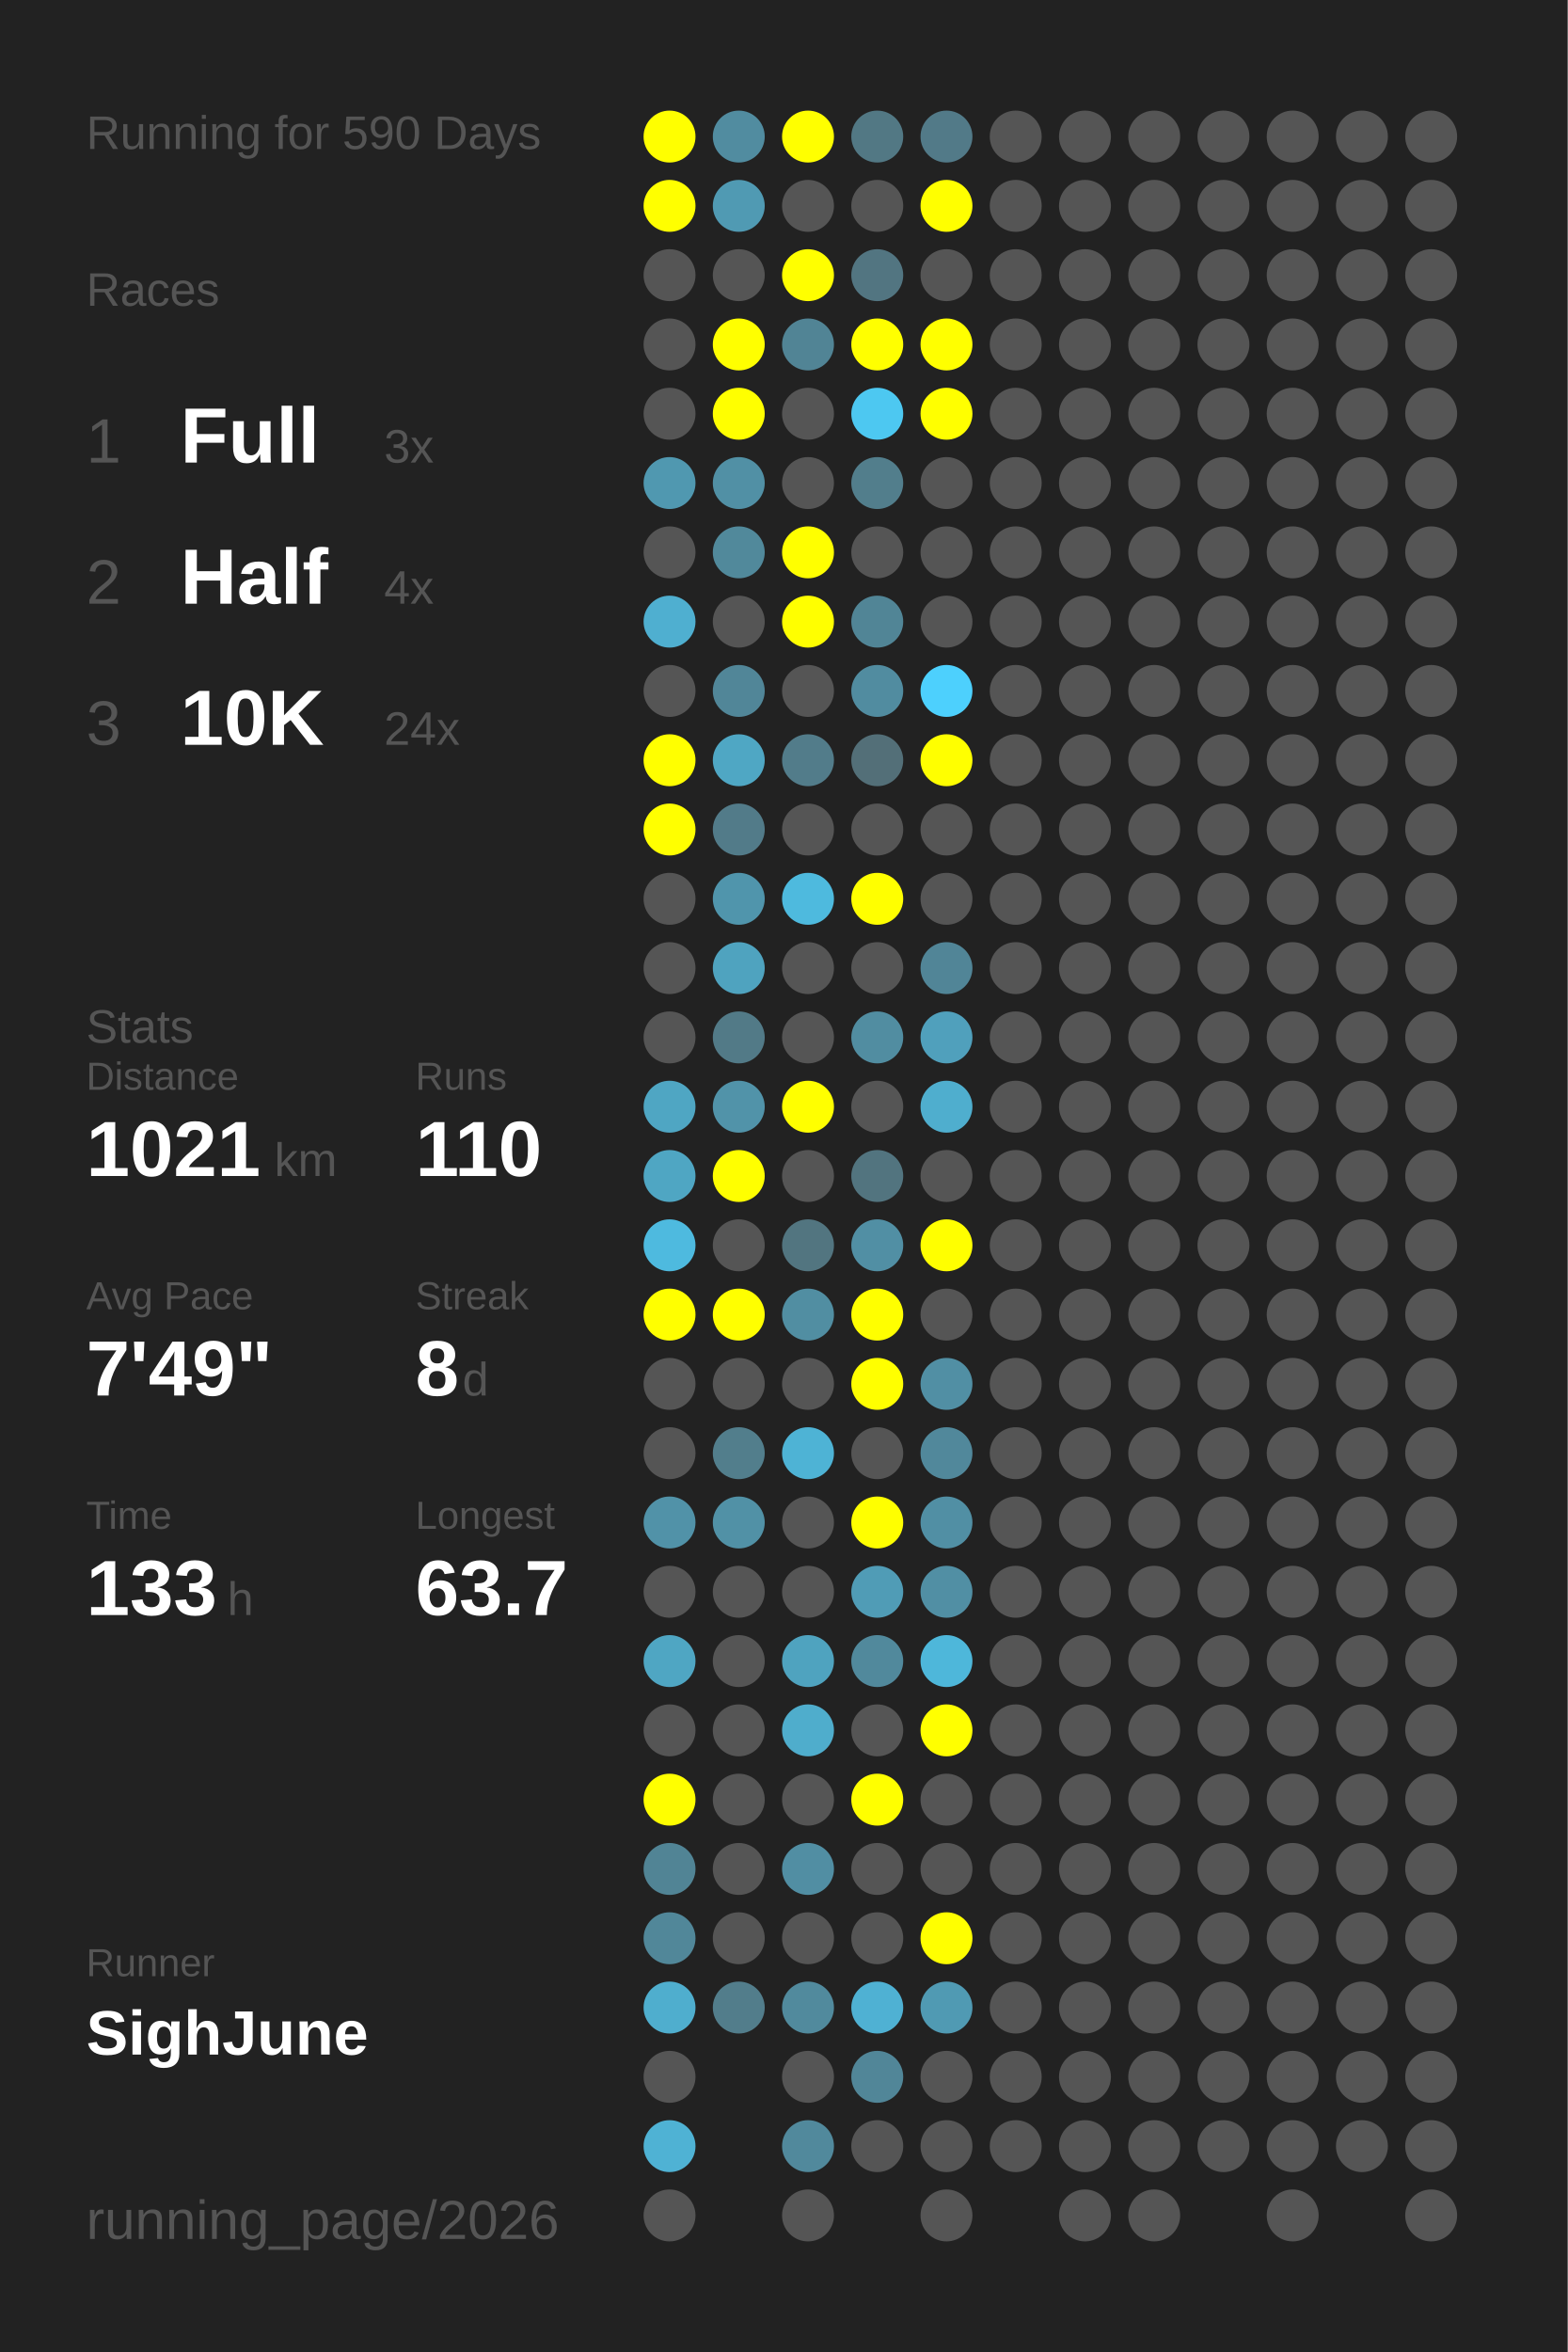
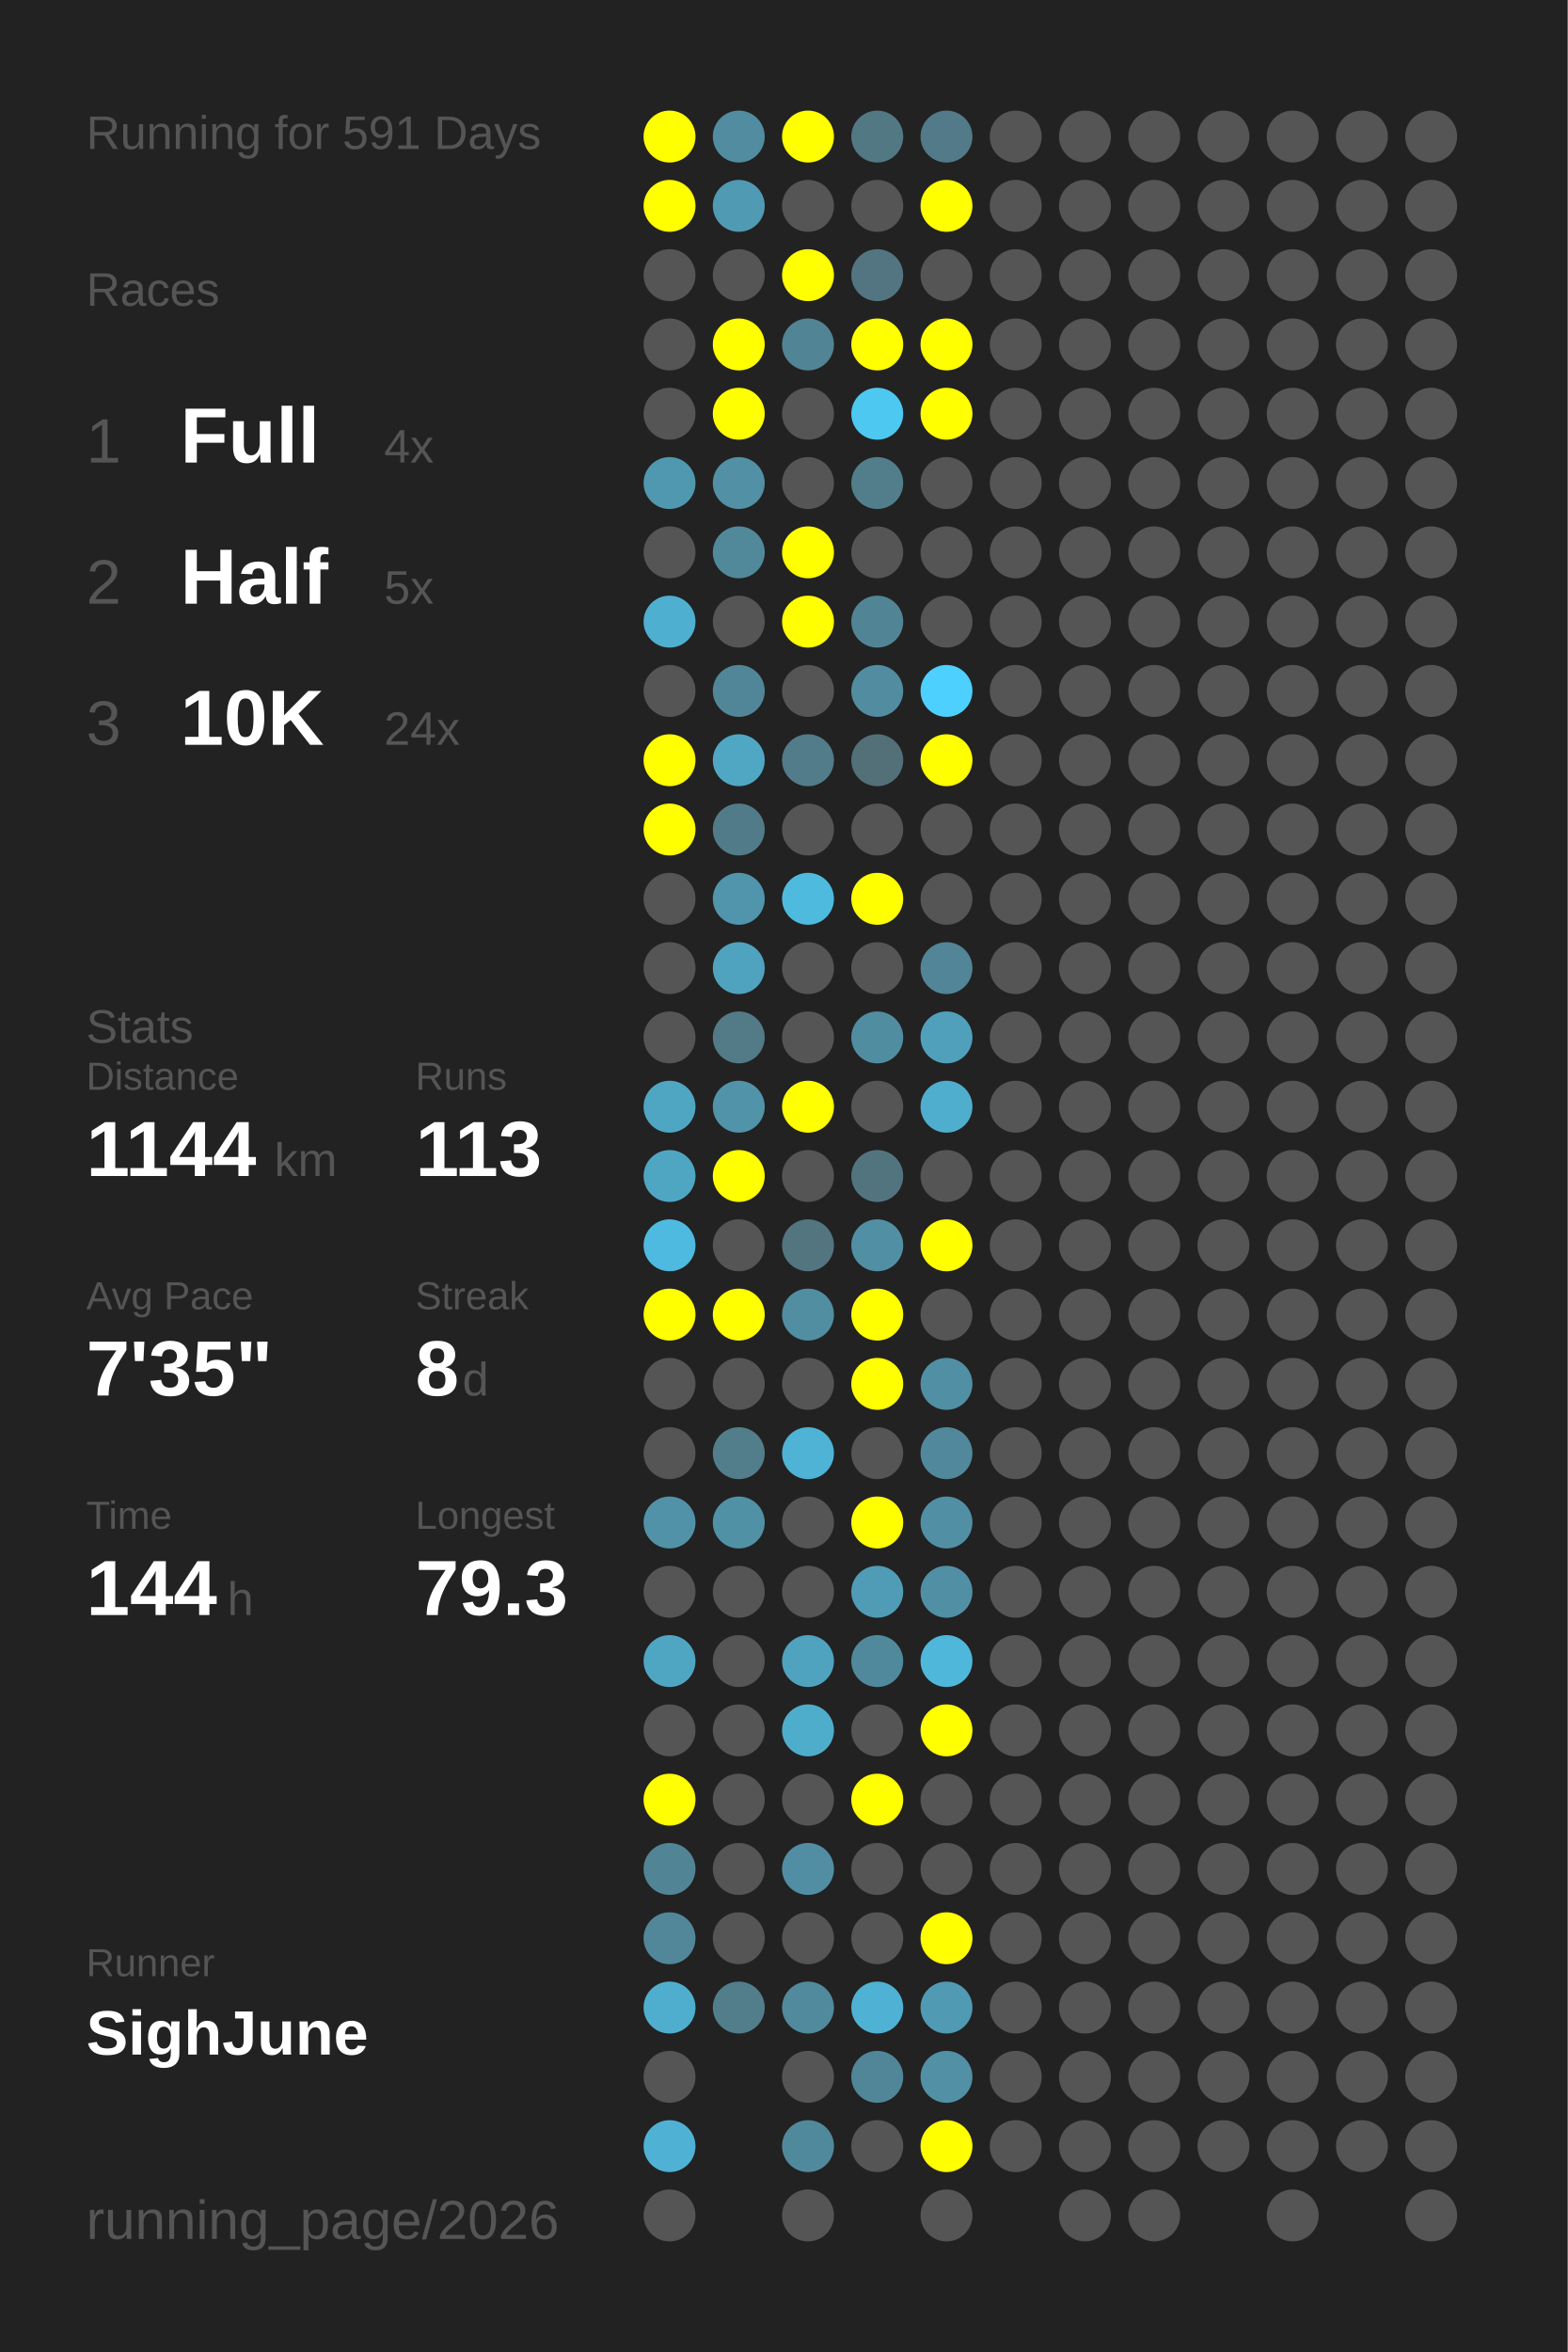
<svg xmlns="http://www.w3.org/2000/svg" baseProfile="full" height="300mm" version="1.1" viewBox="0,0,200,300" width="200mm">
  <defs />
  <rect fill="#222222" height="300" width="200" x="0" y="0" />
-   <text fill="#555555" style="font-size:6px; font-family:Arial;" x="11" y="19">Running for 590 Days</text>
+   <text fill="#555555" style="font-size:6px; font-family:Arial;" x="11" y="19">Running for 591 Days</text>
  <text fill="#555555" style="font-size:6px; font-family:Arial;" x="11" y="39">Races</text>
  <text fill="#555555" style="font-size:8px; font-family:Arial;" x="11" y="59">1</text>
  <text fill="#FFFFFF" style="font-size:10px; font-family:Arial; font-weight:bold;" x="23" y="59">Full</text>
-   <text fill="#555555" style="font-size:6px; font-family:Arial;" x="49" y="59">3x</text>
+   <text fill="#555555" style="font-size:6px; font-family:Arial;" x="49" y="59">4x</text>
  <text fill="#555555" style="font-size:8px; font-family:Arial;" x="11" y="77">2</text>
  <text fill="#FFFFFF" style="font-size:10px; font-family:Arial; font-weight:bold;" x="23" y="77">Half</text>
-   <text fill="#555555" style="font-size:6px; font-family:Arial;" x="49" y="77">4x</text>
+   <text fill="#555555" style="font-size:6px; font-family:Arial;" x="49" y="77">5x</text>
  <text fill="#555555" style="font-size:8px; font-family:Arial;" x="11" y="95">3</text>
  <text fill="#FFFFFF" style="font-size:10px; font-family:Arial; font-weight:bold;" x="23" y="95">10K</text>
  <text fill="#555555" style="font-size:6px; font-family:Arial;" x="49" y="95">24x</text>
  <text fill="#555555" style="font-size:6px; font-family:Arial;" x="11" y="133">Stats</text>
  <text fill="#555555" style="font-size:5px; font-family:Arial;" x="11" y="139">Distance</text>
-   <text fill="#FFFFFF" style="font-size:10px; font-family:Arial; font-weight:bold;" x="11" y="150">1021</text>
+   <text fill="#FFFFFF" style="font-size:10px; font-family:Arial; font-weight:bold;" x="11" y="150">1144</text>
  <text fill="#555555" style="font-size:6px; font-family:Arial;" x="35" y="150">km</text>
  <text fill="#555555" style="font-size:5px; font-family:Arial;" x="53" y="139">Runs</text>
-   <text fill="#FFFFFF" style="font-size:10px; font-family:Arial; font-weight:bold;" x="53" y="150">110</text>
+   <text fill="#FFFFFF" style="font-size:10px; font-family:Arial; font-weight:bold;" x="53" y="150">113</text>
  <text fill="#555555" style="font-size:5px; font-family:Arial;" x="11" y="167">Avg Pace</text>
-   <text fill="#FFFFFF" style="font-size:10px; font-family:Arial; font-weight:bold;" x="11" y="178">7'49"</text>
+   <text fill="#FFFFFF" style="font-size:10px; font-family:Arial; font-weight:bold;" x="11" y="178">7'35"</text>
  <text fill="#555555" style="font-size:5px; font-family:Arial;" x="53" y="167">Streak</text>
  <text fill="#FFFFFF" style="font-size:10px; font-family:Arial; font-weight:bold;" x="53" y="178">8</text>
  <text fill="#555555" style="font-size:6px; font-family:Arial;" x="59" y="178">d</text>
  <text fill="#555555" style="font-size:5px; font-family:Arial;" x="11" y="195">Time</text>
-   <text fill="#FFFFFF" style="font-size:10px; font-family:Arial; font-weight:bold;" x="11" y="206">133</text>
+   <text fill="#FFFFFF" style="font-size:10px; font-family:Arial; font-weight:bold;" x="11" y="206">144</text>
  <text fill="#555555" style="font-size:6px; font-family:Arial;" x="29" y="206">h</text>
  <text fill="#555555" style="font-size:5px; font-family:Arial;" x="53" y="195">Longest</text>
-   <text fill="#FFFFFF" style="font-size:10px; font-family:Arial; font-weight:bold;" x="53" y="206">63.7</text>
+   <text fill="#FFFFFF" style="font-size:10px; font-family:Arial; font-weight:bold;" x="53" y="206">79.3</text>
  <text fill="#555555" style="font-size:5px; font-family:Arial;" x="11" y="252.065">Runner</text>
  <text fill="#FFFFFF" style="font-size:8px; font-family:Arial; font-weight:bold;" x="11" y="262.065">SighJune</text>
  <text fill="#555555" style="font-size:7px; font-family:Arial;" x="11" y="285.581">running_page/2026</text>
  <circle cx="85.417" cy="17.419" fill="#FFFF00" r="3.312" />
  <circle cx="85.417" cy="26.258" fill="#FFFF00" r="3.312" />
  <circle cx="85.417" cy="35.097" fill="#555555" r="3.312" />
  <circle cx="85.417" cy="43.935" fill="#555555" r="3.312" />
  <circle cx="85.417" cy="52.774" fill="#555555" r="3.312" />
  <circle cx="85.417" cy="61.613" fill="#5098b0" r="3.312" />
  <circle cx="85.417" cy="70.452" fill="#555555" r="3.312" />
  <circle cx="85.417" cy="79.29" fill="#4fafd0" r="3.312" />
  <circle cx="85.417" cy="88.129" fill="#555555" r="3.312" />
  <circle cx="85.417" cy="96.968" fill="#FFFF00" r="3.312" />
  <circle cx="85.417" cy="105.806" fill="#FFFF00" r="3.312" />
  <circle cx="85.417" cy="114.645" fill="#555555" r="3.312" />
  <circle cx="85.417" cy="123.484" fill="#555555" r="3.312" />
  <circle cx="85.417" cy="132.323" fill="#555555" r="3.312" />
  <circle cx="85.417" cy="141.161" fill="#4fa6c3" r="3.312" />
  <circle cx="85.417" cy="150" fill="#4fa6c3" r="3.312" />
  <circle cx="85.417" cy="158.839" fill="#4ebadf" r="3.312" />
  <circle cx="85.417" cy="167.677" fill="#FFFF00" r="3.312" />
  <circle cx="85.417" cy="176.516" fill="#555555" r="3.312" />
  <circle cx="85.417" cy="185.355" fill="#555555" r="3.312" />
  <circle cx="85.417" cy="194.194" fill="#5192a8" r="3.312" />
  <circle cx="85.417" cy="203.032" fill="#555555" r="3.312" />
  <circle cx="85.417" cy="211.871" fill="#4fa6c3" r="3.312" />
  <circle cx="85.417" cy="220.71" fill="#555555" r="3.312" />
  <circle cx="85.417" cy="229.548" fill="#FFFF00" r="3.312" />
  <circle cx="85.417" cy="238.387" fill="#518495" r="3.312" />
  <circle cx="85.417" cy="247.226" fill="#518799" r="3.312" />
  <circle cx="85.417" cy="256.065" fill="#4faece" r="3.312" />
  <circle cx="85.417" cy="264.903" fill="#555555" r="3.312" />
  <circle cx="85.417" cy="273.742" fill="#4fb2d4" r="3.312" />
  <circle cx="85.417" cy="282.581" fill="#555555" r="3.312" />
  <circle cx="94.25" cy="17.419" fill="#518ca0" r="3.312" />
  <circle cx="94.25" cy="26.258" fill="#509ab3" r="3.312" />
  <circle cx="94.25" cy="35.097" fill="#555555" r="3.312" />
  <circle cx="94.25" cy="43.935" fill="#FFFF00" r="3.312" />
  <circle cx="94.25" cy="52.774" fill="#FFFF00" r="3.312" />
  <circle cx="94.25" cy="61.613" fill="#5190a5" r="3.312" />
  <circle cx="94.25" cy="70.452" fill="#51899b" r="3.312" />
  <circle cx="94.25" cy="79.29" fill="#555555" r="3.312" />
  <circle cx="94.25" cy="88.129" fill="#518698" r="3.312" />
  <circle cx="94.25" cy="96.968" fill="#4fa7c4" r="3.312" />
  <circle cx="94.25" cy="105.806" fill="#527b89" r="3.312" />
  <circle cx="94.25" cy="114.645" fill="#5095ac" r="3.312" />
  <circle cx="94.25" cy="123.484" fill="#4fa3bf" r="3.312" />
  <circle cx="94.25" cy="132.323" fill="#527a87" r="3.312" />
  <circle cx="94.25" cy="141.161" fill="#5193a9" r="3.312" />
  <circle cx="94.25" cy="150" fill="#FFFF00" r="3.312" />
  <circle cx="94.25" cy="158.839" fill="#555555" r="3.312" />
  <circle cx="94.25" cy="167.677" fill="#FFFF00" r="3.312" />
  <circle cx="94.25" cy="176.516" fill="#555555" r="3.312" />
  <circle cx="94.25" cy="185.355" fill="#527e8c" r="3.312" />
  <circle cx="94.25" cy="194.194" fill="#5191a6" r="3.312" />
  <circle cx="94.25" cy="203.032" fill="#555555" r="3.312" />
  <circle cx="94.25" cy="211.871" fill="#555555" r="3.312" />
  <circle cx="94.25" cy="220.71" fill="#555555" r="3.312" />
  <circle cx="94.25" cy="229.548" fill="#555555" r="3.312" />
  <circle cx="94.25" cy="238.387" fill="#555555" r="3.312" />
  <circle cx="94.25" cy="247.226" fill="#555555" r="3.312" />
  <circle cx="94.25" cy="256.065" fill="#527d8b" r="3.312" />
  <circle cx="103.083" cy="17.419" fill="#FFFF00" r="3.312" />
  <circle cx="103.083" cy="26.258" fill="#555555" r="3.312" />
  <circle cx="103.083" cy="35.097" fill="#FFFF00" r="3.312" />
  <circle cx="103.083" cy="43.935" fill="#518495" r="3.312" />
  <circle cx="103.083" cy="52.774" fill="#555555" r="3.312" />
  <circle cx="103.083" cy="61.613" fill="#555555" r="3.312" />
  <circle cx="103.083" cy="70.452" fill="#FFFF00" r="3.312" />
  <circle cx="103.083" cy="79.29" fill="#FFFF00" r="3.312" />
  <circle cx="103.083" cy="88.129" fill="#555555" r="3.312" />
  <circle cx="103.083" cy="96.968" fill="#527c8a" r="3.312" />
  <circle cx="103.083" cy="105.806" fill="#555555" r="3.312" />
  <circle cx="103.083" cy="114.645" fill="#4ebade" r="3.312" />
  <circle cx="103.083" cy="123.484" fill="#555555" r="3.312" />
  <circle cx="103.083" cy="132.323" fill="#555555" r="3.312" />
  <circle cx="103.083" cy="141.161" fill="#FFFF00" r="3.312" />
  <circle cx="103.083" cy="150" fill="#555555" r="3.312" />
  <circle cx="103.083" cy="158.839" fill="#527580" r="3.312" />
  <circle cx="103.083" cy="167.677" fill="#518ea2" r="3.312" />
  <circle cx="103.083" cy="176.516" fill="#555555" r="3.312" />
  <circle cx="103.083" cy="185.355" fill="#4eb3d5" r="3.312" />
  <circle cx="103.083" cy="194.194" fill="#555555" r="3.312" />
  <circle cx="103.083" cy="203.032" fill="#555555" r="3.312" />
  <circle cx="103.083" cy="211.871" fill="#4fa3bf" r="3.312" />
  <circle cx="103.083" cy="220.71" fill="#4fadcc" r="3.312" />
  <circle cx="103.083" cy="229.548" fill="#555555" r="3.312" />
  <circle cx="103.083" cy="238.387" fill="#518ea3" r="3.312" />
  <circle cx="103.083" cy="247.226" fill="#555555" r="3.312" />
  <circle cx="103.083" cy="256.065" fill="#518a9d" r="3.312" />
  <circle cx="103.083" cy="264.903" fill="#555555" r="3.312" />
  <circle cx="103.083" cy="273.742" fill="#51899c" r="3.312" />
  <circle cx="103.083" cy="282.581" fill="#555555" r="3.312" />
  <circle cx="111.917" cy="17.419" fill="#527884" r="3.312" />
  <circle cx="111.917" cy="26.258" fill="#555555" r="3.312" />
  <circle cx="111.917" cy="35.097" fill="#527581" r="3.312" />
  <circle cx="111.917" cy="43.935" fill="#FFFF00" r="3.312" />
  <circle cx="111.917" cy="52.774" fill="#4dc8f1" r="3.312" />
  <circle cx="111.917" cy="61.613" fill="#527e8c" r="3.312" />
  <circle cx="111.917" cy="70.452" fill="#555555" r="3.312" />
  <circle cx="111.917" cy="79.29" fill="#518596" r="3.312" />
  <circle cx="111.917" cy="88.129" fill="#518ca0" r="3.312" />
  <circle cx="111.917" cy="96.968" fill="#536f78" r="3.312" />
  <circle cx="111.917" cy="105.806" fill="#555555" r="3.312" />
  <circle cx="111.917" cy="114.645" fill="#FFFF00" r="3.312" />
  <circle cx="111.917" cy="123.484" fill="#555555" r="3.312" />
  <circle cx="111.917" cy="132.323" fill="#518da1" r="3.312" />
  <circle cx="111.917" cy="141.161" fill="#555555" r="3.312" />
  <circle cx="111.917" cy="150" fill="#52747f" r="3.312" />
  <circle cx="111.917" cy="158.839" fill="#518fa4" r="3.312" />
  <circle cx="111.917" cy="167.677" fill="#FFFF00" r="3.312" />
  <circle cx="111.917" cy="176.516" fill="#FFFF00" r="3.312" />
  <circle cx="111.917" cy="185.355" fill="#555555" r="3.312" />
  <circle cx="111.917" cy="194.194" fill="#FFFF00" r="3.312" />
  <circle cx="111.917" cy="203.032" fill="#509cb6" r="3.312" />
  <circle cx="111.917" cy="211.871" fill="#51899c" r="3.312" />
  <circle cx="111.917" cy="220.71" fill="#555555" r="3.312" />
  <circle cx="111.917" cy="229.548" fill="#FFFF00" r="3.312" />
  <circle cx="111.917" cy="238.387" fill="#555555" r="3.312" />
  <circle cx="111.917" cy="247.226" fill="#555555" r="3.312" />
  <circle cx="111.917" cy="256.065" fill="#4fb1d3" r="3.312" />
  <circle cx="111.917" cy="264.903" fill="#518698" r="3.312" />
  <circle cx="111.917" cy="273.742" fill="#555555" r="3.312" />
  <circle cx="120.75" cy="17.419" fill="#527a88" r="3.312" />
  <circle cx="120.75" cy="26.258" fill="#FFFF00" r="3.312" />
  <circle cx="120.75" cy="35.097" fill="#555555" r="3.312" />
  <circle cx="120.75" cy="43.935" fill="#FFFF00" r="3.312" />
  <circle cx="120.75" cy="52.774" fill="#FFFF00" r="3.312" />
  <circle cx="120.75" cy="61.613" fill="#555555" r="3.312" />
  <circle cx="120.75" cy="70.452" fill="#555555" r="3.312" />
  <circle cx="120.75" cy="79.29" fill="#555555" r="3.312" />
  <circle cx="120.75" cy="88.129" fill="#4dd0fd" r="3.312" />
  <circle cx="120.75" cy="96.968" fill="#FFFF00" r="3.312" />
  <circle cx="120.75" cy="105.806" fill="#555555" r="3.312" />
  <circle cx="120.75" cy="114.645" fill="#555555" r="3.312" />
  <circle cx="120.75" cy="123.484" fill="#518597" r="3.312" />
  <circle cx="120.75" cy="132.323" fill="#50a0bc" r="3.312" />
  <circle cx="120.75" cy="141.161" fill="#4faece" r="3.312" />
  <circle cx="120.75" cy="150" fill="#555555" r="3.312" />
  <circle cx="120.75" cy="158.839" fill="#FFFF00" r="3.312" />
  <circle cx="120.75" cy="167.677" fill="#555555" r="3.312" />
  <circle cx="120.75" cy="176.516" fill="#518fa4" r="3.312" />
  <circle cx="120.75" cy="185.355" fill="#51889b" r="3.312" />
  <circle cx="120.75" cy="194.194" fill="#518fa4" r="3.312" />
  <circle cx="120.75" cy="203.032" fill="#518fa4" r="3.312" />
  <circle cx="120.75" cy="211.871" fill="#4eb7da" r="3.312" />
  <circle cx="120.75" cy="220.71" fill="#FFFF00" r="3.312" />
  <circle cx="120.75" cy="229.548" fill="#555555" r="3.312" />
  <circle cx="120.75" cy="238.387" fill="#555555" r="3.312" />
  <circle cx="120.75" cy="247.226" fill="#FFFF00" r="3.312" />
  <circle cx="120.75" cy="256.065" fill="#509ab3" r="3.312" />
-   <circle cx="120.75" cy="264.903" fill="#555555" r="3.312" />
-   <circle cx="120.75" cy="273.742" fill="#555555" r="3.312" />
+   <circle cx="120.75" cy="264.903" fill="#5190a5" r="3.312" />
+   <circle cx="120.75" cy="273.742" fill="#FFFF00" r="3.312" />
  <circle cx="120.75" cy="282.581" fill="#555555" r="3.312" />
  <circle cx="129.583" cy="17.419" fill="#555555" r="3.312" />
  <circle cx="129.583" cy="26.258" fill="#555555" r="3.312" />
  <circle cx="129.583" cy="35.097" fill="#555555" r="3.312" />
  <circle cx="129.583" cy="43.935" fill="#555555" r="3.312" />
  <circle cx="129.583" cy="52.774" fill="#555555" r="3.312" />
  <circle cx="129.583" cy="61.613" fill="#555555" r="3.312" />
  <circle cx="129.583" cy="70.452" fill="#555555" r="3.312" />
  <circle cx="129.583" cy="79.29" fill="#555555" r="3.312" />
  <circle cx="129.583" cy="88.129" fill="#555555" r="3.312" />
  <circle cx="129.583" cy="96.968" fill="#555555" r="3.312" />
  <circle cx="129.583" cy="105.806" fill="#555555" r="3.312" />
  <circle cx="129.583" cy="114.645" fill="#555555" r="3.312" />
  <circle cx="129.583" cy="123.484" fill="#555555" r="3.312" />
  <circle cx="129.583" cy="132.323" fill="#555555" r="3.312" />
  <circle cx="129.583" cy="141.161" fill="#555555" r="3.312" />
  <circle cx="129.583" cy="150" fill="#555555" r="3.312" />
  <circle cx="129.583" cy="158.839" fill="#555555" r="3.312" />
  <circle cx="129.583" cy="167.677" fill="#555555" r="3.312" />
  <circle cx="129.583" cy="176.516" fill="#555555" r="3.312" />
  <circle cx="129.583" cy="185.355" fill="#555555" r="3.312" />
  <circle cx="129.583" cy="194.194" fill="#555555" r="3.312" />
  <circle cx="129.583" cy="203.032" fill="#555555" r="3.312" />
  <circle cx="129.583" cy="211.871" fill="#555555" r="3.312" />
  <circle cx="129.583" cy="220.71" fill="#555555" r="3.312" />
  <circle cx="129.583" cy="229.548" fill="#555555" r="3.312" />
  <circle cx="129.583" cy="238.387" fill="#555555" r="3.312" />
  <circle cx="129.583" cy="247.226" fill="#555555" r="3.312" />
  <circle cx="129.583" cy="256.065" fill="#555555" r="3.312" />
  <circle cx="129.583" cy="264.903" fill="#555555" r="3.312" />
  <circle cx="129.583" cy="273.742" fill="#555555" r="3.312" />
  <circle cx="138.417" cy="17.419" fill="#555555" r="3.312" />
  <circle cx="138.417" cy="26.258" fill="#555555" r="3.312" />
  <circle cx="138.417" cy="35.097" fill="#555555" r="3.312" />
  <circle cx="138.417" cy="43.935" fill="#555555" r="3.312" />
  <circle cx="138.417" cy="52.774" fill="#555555" r="3.312" />
  <circle cx="138.417" cy="61.613" fill="#555555" r="3.312" />
  <circle cx="138.417" cy="70.452" fill="#555555" r="3.312" />
  <circle cx="138.417" cy="79.29" fill="#555555" r="3.312" />
  <circle cx="138.417" cy="88.129" fill="#555555" r="3.312" />
  <circle cx="138.417" cy="96.968" fill="#555555" r="3.312" />
  <circle cx="138.417" cy="105.806" fill="#555555" r="3.312" />
  <circle cx="138.417" cy="114.645" fill="#555555" r="3.312" />
  <circle cx="138.417" cy="123.484" fill="#555555" r="3.312" />
  <circle cx="138.417" cy="132.323" fill="#555555" r="3.312" />
  <circle cx="138.417" cy="141.161" fill="#555555" r="3.312" />
  <circle cx="138.417" cy="150" fill="#555555" r="3.312" />
  <circle cx="138.417" cy="158.839" fill="#555555" r="3.312" />
  <circle cx="138.417" cy="167.677" fill="#555555" r="3.312" />
  <circle cx="138.417" cy="176.516" fill="#555555" r="3.312" />
  <circle cx="138.417" cy="185.355" fill="#555555" r="3.312" />
  <circle cx="138.417" cy="194.194" fill="#555555" r="3.312" />
  <circle cx="138.417" cy="203.032" fill="#555555" r="3.312" />
  <circle cx="138.417" cy="211.871" fill="#555555" r="3.312" />
  <circle cx="138.417" cy="220.71" fill="#555555" r="3.312" />
  <circle cx="138.417" cy="229.548" fill="#555555" r="3.312" />
  <circle cx="138.417" cy="238.387" fill="#555555" r="3.312" />
  <circle cx="138.417" cy="247.226" fill="#555555" r="3.312" />
  <circle cx="138.417" cy="256.065" fill="#555555" r="3.312" />
  <circle cx="138.417" cy="264.903" fill="#555555" r="3.312" />
  <circle cx="138.417" cy="273.742" fill="#555555" r="3.312" />
  <circle cx="138.417" cy="282.581" fill="#555555" r="3.312" />
  <circle cx="147.25" cy="17.419" fill="#555555" r="3.312" />
  <circle cx="147.25" cy="26.258" fill="#555555" r="3.312" />
  <circle cx="147.25" cy="35.097" fill="#555555" r="3.312" />
  <circle cx="147.25" cy="43.935" fill="#555555" r="3.312" />
  <circle cx="147.25" cy="52.774" fill="#555555" r="3.312" />
  <circle cx="147.25" cy="61.613" fill="#555555" r="3.312" />
  <circle cx="147.25" cy="70.452" fill="#555555" r="3.312" />
  <circle cx="147.25" cy="79.29" fill="#555555" r="3.312" />
  <circle cx="147.25" cy="88.129" fill="#555555" r="3.312" />
  <circle cx="147.25" cy="96.968" fill="#555555" r="3.312" />
  <circle cx="147.25" cy="105.806" fill="#555555" r="3.312" />
  <circle cx="147.25" cy="114.645" fill="#555555" r="3.312" />
  <circle cx="147.25" cy="123.484" fill="#555555" r="3.312" />
  <circle cx="147.25" cy="132.323" fill="#555555" r="3.312" />
  <circle cx="147.25" cy="141.161" fill="#555555" r="3.312" />
  <circle cx="147.25" cy="150" fill="#555555" r="3.312" />
  <circle cx="147.25" cy="158.839" fill="#555555" r="3.312" />
  <circle cx="147.25" cy="167.677" fill="#555555" r="3.312" />
  <circle cx="147.25" cy="176.516" fill="#555555" r="3.312" />
  <circle cx="147.25" cy="185.355" fill="#555555" r="3.312" />
  <circle cx="147.25" cy="194.194" fill="#555555" r="3.312" />
  <circle cx="147.25" cy="203.032" fill="#555555" r="3.312" />
  <circle cx="147.25" cy="211.871" fill="#555555" r="3.312" />
  <circle cx="147.25" cy="220.71" fill="#555555" r="3.312" />
  <circle cx="147.25" cy="229.548" fill="#555555" r="3.312" />
  <circle cx="147.25" cy="238.387" fill="#555555" r="3.312" />
  <circle cx="147.25" cy="247.226" fill="#555555" r="3.312" />
  <circle cx="147.25" cy="256.065" fill="#555555" r="3.312" />
  <circle cx="147.25" cy="264.903" fill="#555555" r="3.312" />
  <circle cx="147.25" cy="273.742" fill="#555555" r="3.312" />
  <circle cx="147.25" cy="282.581" fill="#555555" r="3.312" />
  <circle cx="156.083" cy="17.419" fill="#555555" r="3.312" />
  <circle cx="156.083" cy="26.258" fill="#555555" r="3.312" />
  <circle cx="156.083" cy="35.097" fill="#555555" r="3.312" />
  <circle cx="156.083" cy="43.935" fill="#555555" r="3.312" />
  <circle cx="156.083" cy="52.774" fill="#555555" r="3.312" />
  <circle cx="156.083" cy="61.613" fill="#555555" r="3.312" />
  <circle cx="156.083" cy="70.452" fill="#555555" r="3.312" />
  <circle cx="156.083" cy="79.29" fill="#555555" r="3.312" />
  <circle cx="156.083" cy="88.129" fill="#555555" r="3.312" />
  <circle cx="156.083" cy="96.968" fill="#555555" r="3.312" />
  <circle cx="156.083" cy="105.806" fill="#555555" r="3.312" />
  <circle cx="156.083" cy="114.645" fill="#555555" r="3.312" />
  <circle cx="156.083" cy="123.484" fill="#555555" r="3.312" />
  <circle cx="156.083" cy="132.323" fill="#555555" r="3.312" />
  <circle cx="156.083" cy="141.161" fill="#555555" r="3.312" />
  <circle cx="156.083" cy="150" fill="#555555" r="3.312" />
  <circle cx="156.083" cy="158.839" fill="#555555" r="3.312" />
  <circle cx="156.083" cy="167.677" fill="#555555" r="3.312" />
  <circle cx="156.083" cy="176.516" fill="#555555" r="3.312" />
  <circle cx="156.083" cy="185.355" fill="#555555" r="3.312" />
  <circle cx="156.083" cy="194.194" fill="#555555" r="3.312" />
  <circle cx="156.083" cy="203.032" fill="#555555" r="3.312" />
  <circle cx="156.083" cy="211.871" fill="#555555" r="3.312" />
  <circle cx="156.083" cy="220.71" fill="#555555" r="3.312" />
  <circle cx="156.083" cy="229.548" fill="#555555" r="3.312" />
  <circle cx="156.083" cy="238.387" fill="#555555" r="3.312" />
  <circle cx="156.083" cy="247.226" fill="#555555" r="3.312" />
  <circle cx="156.083" cy="256.065" fill="#555555" r="3.312" />
  <circle cx="156.083" cy="264.903" fill="#555555" r="3.312" />
  <circle cx="156.083" cy="273.742" fill="#555555" r="3.312" />
  <circle cx="164.917" cy="17.419" fill="#555555" r="3.312" />
  <circle cx="164.917" cy="26.258" fill="#555555" r="3.312" />
  <circle cx="164.917" cy="35.097" fill="#555555" r="3.312" />
  <circle cx="164.917" cy="43.935" fill="#555555" r="3.312" />
  <circle cx="164.917" cy="52.774" fill="#555555" r="3.312" />
  <circle cx="164.917" cy="61.613" fill="#555555" r="3.312" />
  <circle cx="164.917" cy="70.452" fill="#555555" r="3.312" />
  <circle cx="164.917" cy="79.29" fill="#555555" r="3.312" />
  <circle cx="164.917" cy="88.129" fill="#555555" r="3.312" />
  <circle cx="164.917" cy="96.968" fill="#555555" r="3.312" />
  <circle cx="164.917" cy="105.806" fill="#555555" r="3.312" />
  <circle cx="164.917" cy="114.645" fill="#555555" r="3.312" />
  <circle cx="164.917" cy="123.484" fill="#555555" r="3.312" />
  <circle cx="164.917" cy="132.323" fill="#555555" r="3.312" />
  <circle cx="164.917" cy="141.161" fill="#555555" r="3.312" />
  <circle cx="164.917" cy="150" fill="#555555" r="3.312" />
  <circle cx="164.917" cy="158.839" fill="#555555" r="3.312" />
  <circle cx="164.917" cy="167.677" fill="#555555" r="3.312" />
  <circle cx="164.917" cy="176.516" fill="#555555" r="3.312" />
  <circle cx="164.917" cy="185.355" fill="#555555" r="3.312" />
  <circle cx="164.917" cy="194.194" fill="#555555" r="3.312" />
  <circle cx="164.917" cy="203.032" fill="#555555" r="3.312" />
  <circle cx="164.917" cy="211.871" fill="#555555" r="3.312" />
  <circle cx="164.917" cy="220.71" fill="#555555" r="3.312" />
  <circle cx="164.917" cy="229.548" fill="#555555" r="3.312" />
  <circle cx="164.917" cy="238.387" fill="#555555" r="3.312" />
  <circle cx="164.917" cy="247.226" fill="#555555" r="3.312" />
  <circle cx="164.917" cy="256.065" fill="#555555" r="3.312" />
  <circle cx="164.917" cy="264.903" fill="#555555" r="3.312" />
  <circle cx="164.917" cy="273.742" fill="#555555" r="3.312" />
  <circle cx="164.917" cy="282.581" fill="#555555" r="3.312" />
  <circle cx="173.75" cy="17.419" fill="#555555" r="3.312" />
  <circle cx="173.75" cy="26.258" fill="#555555" r="3.312" />
  <circle cx="173.75" cy="35.097" fill="#555555" r="3.312" />
  <circle cx="173.75" cy="43.935" fill="#555555" r="3.312" />
  <circle cx="173.75" cy="52.774" fill="#555555" r="3.312" />
  <circle cx="173.75" cy="61.613" fill="#555555" r="3.312" />
  <circle cx="173.75" cy="70.452" fill="#555555" r="3.312" />
  <circle cx="173.75" cy="79.29" fill="#555555" r="3.312" />
  <circle cx="173.75" cy="88.129" fill="#555555" r="3.312" />
  <circle cx="173.75" cy="96.968" fill="#555555" r="3.312" />
  <circle cx="173.75" cy="105.806" fill="#555555" r="3.312" />
  <circle cx="173.75" cy="114.645" fill="#555555" r="3.312" />
  <circle cx="173.75" cy="123.484" fill="#555555" r="3.312" />
  <circle cx="173.75" cy="132.323" fill="#555555" r="3.312" />
  <circle cx="173.75" cy="141.161" fill="#555555" r="3.312" />
  <circle cx="173.75" cy="150" fill="#555555" r="3.312" />
  <circle cx="173.75" cy="158.839" fill="#555555" r="3.312" />
  <circle cx="173.75" cy="167.677" fill="#555555" r="3.312" />
  <circle cx="173.75" cy="176.516" fill="#555555" r="3.312" />
  <circle cx="173.75" cy="185.355" fill="#555555" r="3.312" />
  <circle cx="173.75" cy="194.194" fill="#555555" r="3.312" />
  <circle cx="173.75" cy="203.032" fill="#555555" r="3.312" />
  <circle cx="173.75" cy="211.871" fill="#555555" r="3.312" />
  <circle cx="173.75" cy="220.71" fill="#555555" r="3.312" />
  <circle cx="173.75" cy="229.548" fill="#555555" r="3.312" />
  <circle cx="173.75" cy="238.387" fill="#555555" r="3.312" />
  <circle cx="173.75" cy="247.226" fill="#555555" r="3.312" />
  <circle cx="173.75" cy="256.065" fill="#555555" r="3.312" />
  <circle cx="173.75" cy="264.903" fill="#555555" r="3.312" />
  <circle cx="173.75" cy="273.742" fill="#555555" r="3.312" />
  <circle cx="182.583" cy="17.419" fill="#555555" r="3.312" />
  <circle cx="182.583" cy="26.258" fill="#555555" r="3.312" />
  <circle cx="182.583" cy="35.097" fill="#555555" r="3.312" />
  <circle cx="182.583" cy="43.935" fill="#555555" r="3.312" />
  <circle cx="182.583" cy="52.774" fill="#555555" r="3.312" />
  <circle cx="182.583" cy="61.613" fill="#555555" r="3.312" />
  <circle cx="182.583" cy="70.452" fill="#555555" r="3.312" />
  <circle cx="182.583" cy="79.29" fill="#555555" r="3.312" />
  <circle cx="182.583" cy="88.129" fill="#555555" r="3.312" />
  <circle cx="182.583" cy="96.968" fill="#555555" r="3.312" />
  <circle cx="182.583" cy="105.806" fill="#555555" r="3.312" />
  <circle cx="182.583" cy="114.645" fill="#555555" r="3.312" />
  <circle cx="182.583" cy="123.484" fill="#555555" r="3.312" />
  <circle cx="182.583" cy="132.323" fill="#555555" r="3.312" />
  <circle cx="182.583" cy="141.161" fill="#555555" r="3.312" />
  <circle cx="182.583" cy="150" fill="#555555" r="3.312" />
  <circle cx="182.583" cy="158.839" fill="#555555" r="3.312" />
  <circle cx="182.583" cy="167.677" fill="#555555" r="3.312" />
  <circle cx="182.583" cy="176.516" fill="#555555" r="3.312" />
  <circle cx="182.583" cy="185.355" fill="#555555" r="3.312" />
  <circle cx="182.583" cy="194.194" fill="#555555" r="3.312" />
  <circle cx="182.583" cy="203.032" fill="#555555" r="3.312" />
  <circle cx="182.583" cy="211.871" fill="#555555" r="3.312" />
  <circle cx="182.583" cy="220.71" fill="#555555" r="3.312" />
  <circle cx="182.583" cy="229.548" fill="#555555" r="3.312" />
  <circle cx="182.583" cy="238.387" fill="#555555" r="3.312" />
  <circle cx="182.583" cy="247.226" fill="#555555" r="3.312" />
  <circle cx="182.583" cy="256.065" fill="#555555" r="3.312" />
  <circle cx="182.583" cy="264.903" fill="#555555" r="3.312" />
  <circle cx="182.583" cy="273.742" fill="#555555" r="3.312" />
  <circle cx="182.583" cy="282.581" fill="#555555" r="3.312" />
</svg>
